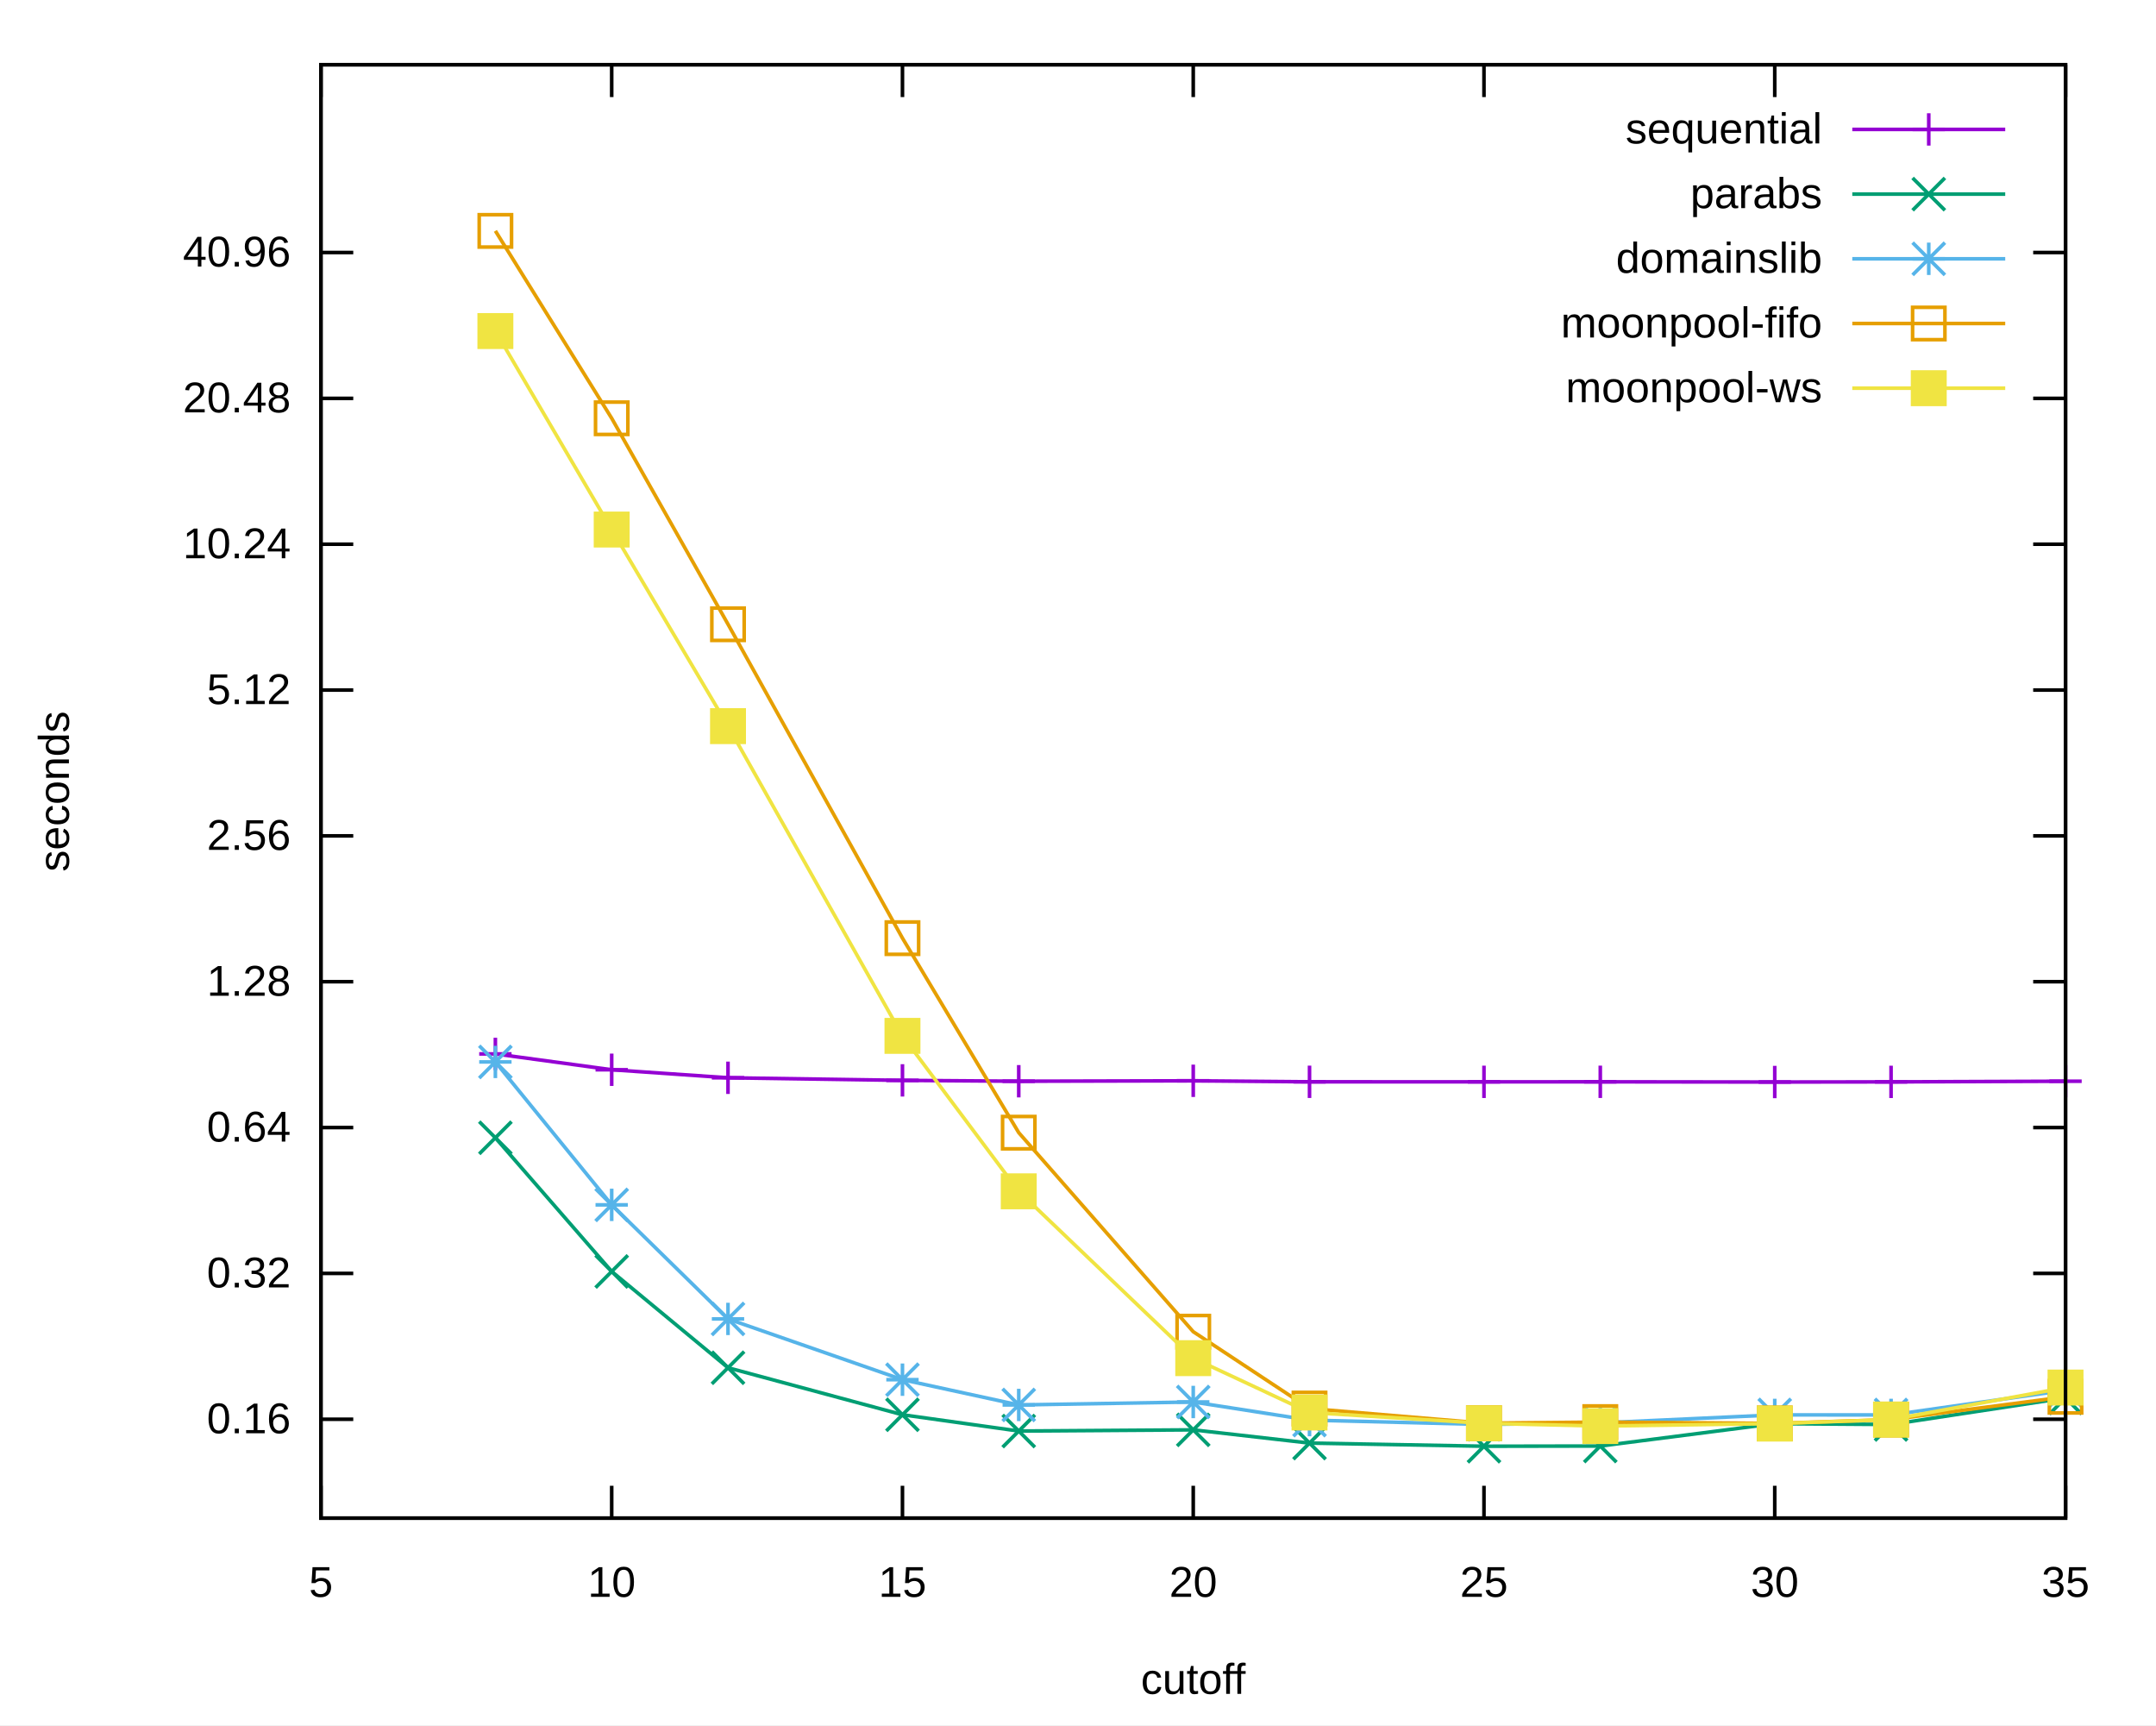
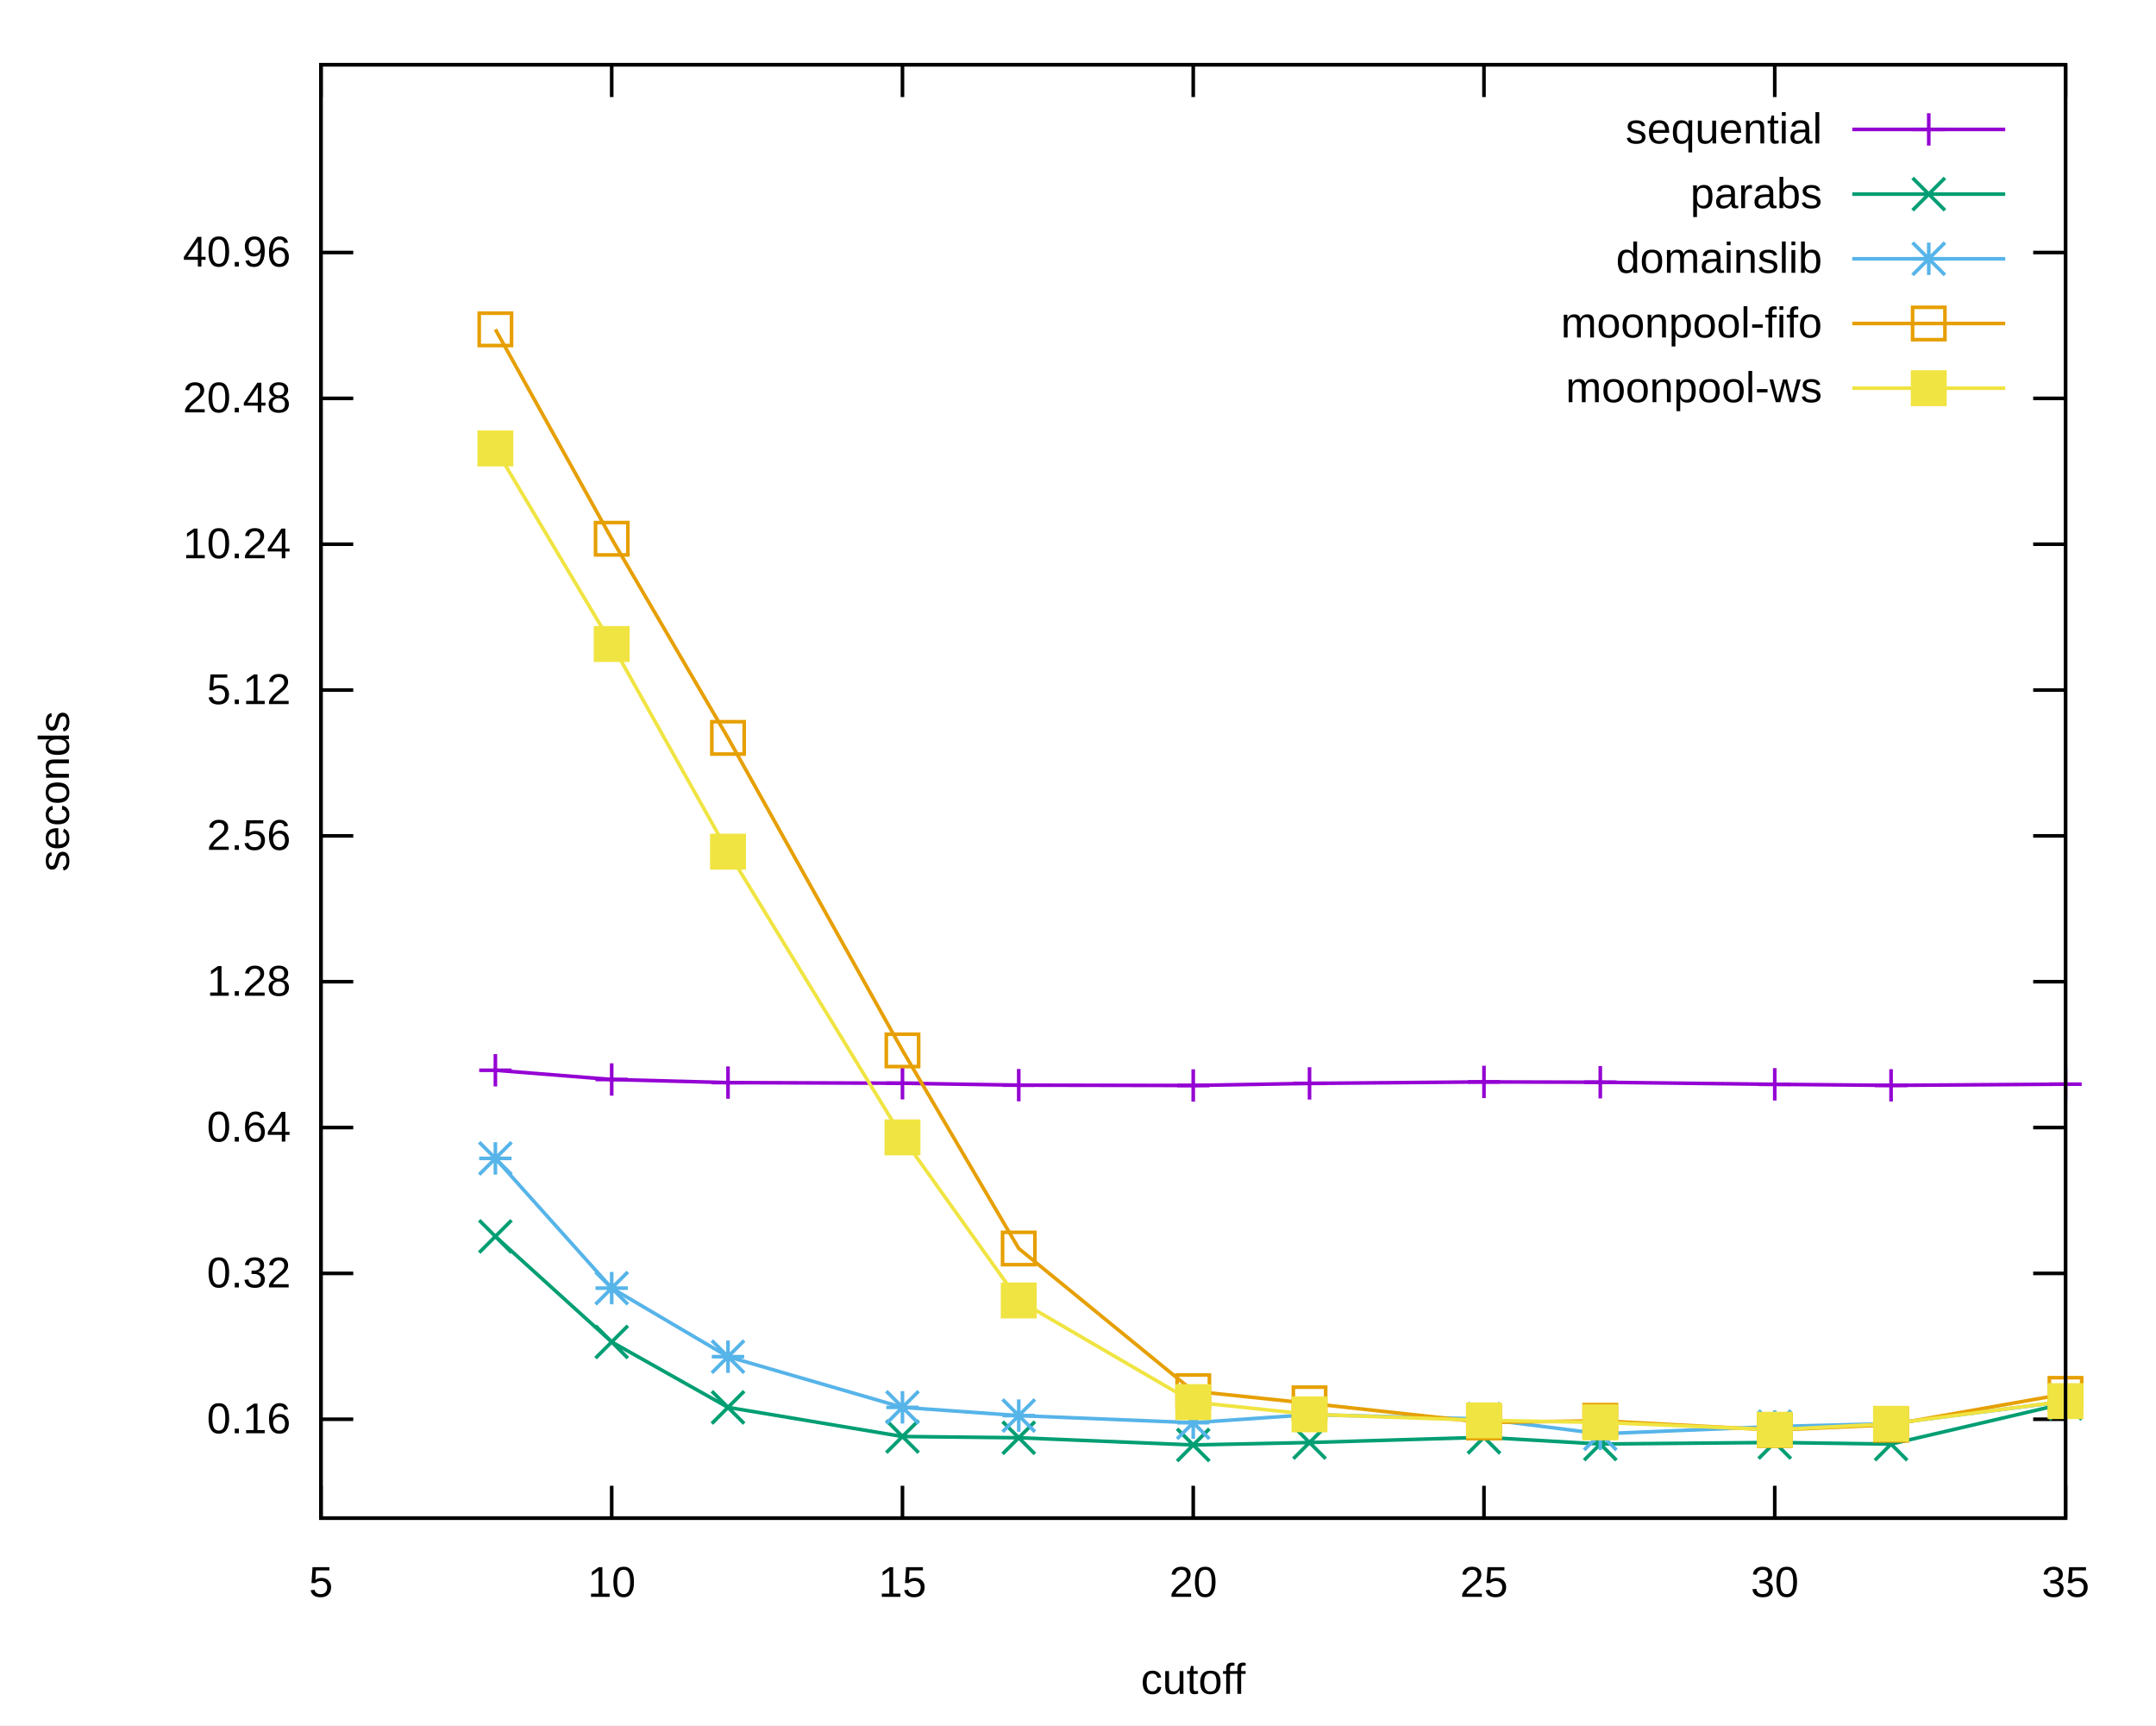
<svg xmlns="http://www.w3.org/2000/svg" xmlns:xlink="http://www.w3.org/1999/xlink" viewBox="0 0 600 480">
  <g id="gnuplot_canvas">
    <rect x="0" y="0" width="600" height="480" fill="#ffffff" />
    <defs>
      <circle id="gpDot" r="0.5" stroke-width="0.5" stroke="currentColor" />
      <path id="gpPt0" stroke-width="0.222" stroke="currentColor" d="M-1,0 h2 M0,-1 v2" />
      <path id="gpPt1" stroke-width="0.222" stroke="currentColor" d="M-1,-1 L1,1 M1,-1 L-1,1" />
      <path id="gpPt2" stroke-width="0.222" stroke="currentColor" d="M-1,0 L1,0 M0,-1 L0,1 M-1,-1 L1,1 M-1,1 L1,-1" />
      <rect id="gpPt3" stroke-width="0.222" stroke="currentColor" x="-1" y="-1" width="2" height="2" />
      <rect id="gpPt4" stroke-width="0.222" stroke="currentColor" fill="currentColor" x="-1" y="-1" width="2" height="2" />
      <circle id="gpPt5" stroke-width="0.222" stroke="currentColor" cx="0" cy="0" r="1" />
      <use xlink:href="#gpPt5" id="gpPt6" fill="currentColor" stroke="none" />
      <path id="gpPt7" stroke-width="0.222" stroke="currentColor" d="M0,-1.33 L-1.33,0.67 L1.33,0.67 z" />
      <use xlink:href="#gpPt7" id="gpPt8" fill="currentColor" stroke="none" />
      <use xlink:href="#gpPt7" id="gpPt9" stroke="currentColor" transform="rotate(180)" />
      <use xlink:href="#gpPt9" id="gpPt10" fill="currentColor" stroke="none" />
      <use xlink:href="#gpPt3" id="gpPt11" stroke="currentColor" transform="rotate(45)" />
      <use xlink:href="#gpPt11" id="gpPt12" fill="currentColor" stroke="none" />
      <path id="gpPt13" stroke-width="0.222" stroke="currentColor" d="M0,1.330 L1.265,0.411 L0.782,-1.067 L-0.782,-1.076 L-1.265,0.411 z" />
      <use xlink:href="#gpPt13" id="gpPt14" fill="currentColor" stroke="none" />
      <filter id="textbox" filterUnits="objectBoundingBox" x="0" y="0" height="1" width="1">
        <feFlood flood-color="#FFFFFF" flood-opacity="1" result="bgnd" />
        <feComposite in="SourceGraphic" in2="bgnd" operator="atop" />
      </filter>
      <filter id="greybox" filterUnits="objectBoundingBox" x="0" y="0" height="1" width="1">
        <feFlood flood-color="lightgrey" flood-opacity="1" result="grey" />
        <feComposite in="SourceGraphic" in2="grey" operator="atop" />
      </filter>
    </defs>
    <g fill="none" color="#FFFFFF" stroke="currentColor" stroke-width="1.00" stroke-linecap="butt" stroke-linejoin="miter">
</g>
    <g fill="none" color="black" stroke="currentColor" stroke-width="1.00" stroke-linecap="butt" stroke-linejoin="miter">
      <path stroke="black" d="M89.31,394.89 L98.31,394.89 M574.82,394.89 L565.82,394.89  " />
      <g transform="translate(80.92,398.79)" stroke="none" fill="black" font-family="Arial" font-size="12.00" text-anchor="end">
        <text>
          <tspan font-family="Arial"> 0.16</tspan>
        </text>
      </g>
    </g>
    <g fill="none" color="black" stroke="currentColor" stroke-width="1.00" stroke-linecap="butt" stroke-linejoin="miter">
      <path stroke="black" d="M89.31,354.31 L98.31,354.31 M574.82,354.31 L565.82,354.31  " />
      <g transform="translate(80.92,358.21)" stroke="none" fill="black" font-family="Arial" font-size="12.00" text-anchor="end">
        <text>
          <tspan font-family="Arial"> 0.32</tspan>
        </text>
      </g>
    </g>
    <g fill="none" color="black" stroke="currentColor" stroke-width="1.00" stroke-linecap="butt" stroke-linejoin="miter">
      <path stroke="black" d="M89.31,313.73 L98.31,313.73 M574.82,313.73 L565.82,313.73  " />
      <g transform="translate(80.92,317.63)" stroke="none" fill="black" font-family="Arial" font-size="12.00" text-anchor="end">
        <text>
          <tspan font-family="Arial"> 0.64</tspan>
        </text>
      </g>
    </g>
    <g fill="none" color="black" stroke="currentColor" stroke-width="1.00" stroke-linecap="butt" stroke-linejoin="miter">
      <path stroke="black" d="M89.31,273.15 L98.31,273.15 M574.82,273.15 L565.82,273.15  " />
      <g transform="translate(80.92,277.05)" stroke="none" fill="black" font-family="Arial" font-size="12.00" text-anchor="end">
        <text>
          <tspan font-family="Arial"> 1.28</tspan>
        </text>
      </g>
    </g>
    <g fill="none" color="black" stroke="currentColor" stroke-width="1.00" stroke-linecap="butt" stroke-linejoin="miter">
      <path stroke="black" d="M89.31,232.57 L98.31,232.57 M574.82,232.57 L565.82,232.57  " />
      <g transform="translate(80.92,236.47)" stroke="none" fill="black" font-family="Arial" font-size="12.00" text-anchor="end">
        <text>
          <tspan font-family="Arial"> 2.56</tspan>
        </text>
      </g>
    </g>
    <g fill="none" color="black" stroke="currentColor" stroke-width="1.00" stroke-linecap="butt" stroke-linejoin="miter">
      <path stroke="black" d="M89.31,192.00 L98.31,192.00 M574.82,192.00 L565.82,192.00  " />
      <g transform="translate(80.92,195.90)" stroke="none" fill="black" font-family="Arial" font-size="12.00" text-anchor="end">
        <text>
          <tspan font-family="Arial"> 5.12</tspan>
        </text>
      </g>
    </g>
    <g fill="none" color="black" stroke="currentColor" stroke-width="1.00" stroke-linecap="butt" stroke-linejoin="miter">
      <path stroke="black" d="M89.31,151.42 L98.31,151.42 M574.82,151.42 L565.82,151.42  " />
      <g transform="translate(80.92,155.32)" stroke="none" fill="black" font-family="Arial" font-size="12.00" text-anchor="end">
        <text>
          <tspan font-family="Arial"> 10.24</tspan>
        </text>
      </g>
    </g>
    <g fill="none" color="black" stroke="currentColor" stroke-width="1.00" stroke-linecap="butt" stroke-linejoin="miter">
      <path stroke="black" d="M89.31,110.84 L98.31,110.84 M574.82,110.84 L565.82,110.84  " />
      <g transform="translate(80.92,114.74)" stroke="none" fill="black" font-family="Arial" font-size="12.00" text-anchor="end">
        <text>
          <tspan font-family="Arial"> 20.48</tspan>
        </text>
      </g>
    </g>
    <g fill="none" color="black" stroke="currentColor" stroke-width="1.00" stroke-linecap="butt" stroke-linejoin="miter">
      <path stroke="black" d="M89.31,70.26 L98.31,70.26 M574.82,70.26 L565.82,70.26  " />
      <g transform="translate(80.92,74.16)" stroke="none" fill="black" font-family="Arial" font-size="12.00" text-anchor="end">
        <text>
          <tspan font-family="Arial"> 40.96</tspan>
        </text>
      </g>
    </g>
    <g fill="none" color="black" stroke="currentColor" stroke-width="1.00" stroke-linecap="butt" stroke-linejoin="miter">
      <path stroke="black" d="M89.31,422.40 L89.31,413.40 M89.31,18.01 L89.31,27.01  " />
      <g transform="translate(89.31,444.30)" stroke="none" fill="black" font-family="Arial" font-size="12.00" text-anchor="middle">
        <text>
          <tspan font-family="Arial"> 5</tspan>
        </text>
      </g>
    </g>
    <g fill="none" color="black" stroke="currentColor" stroke-width="1.00" stroke-linecap="butt" stroke-linejoin="miter">
      <path stroke="black" d="M170.23,422.40 L170.23,413.40 M170.23,18.01 L170.23,27.01  " />
      <g transform="translate(170.23,444.30)" stroke="none" fill="black" font-family="Arial" font-size="12.00" text-anchor="middle">
        <text>
          <tspan font-family="Arial"> 10</tspan>
        </text>
      </g>
    </g>
    <g fill="none" color="black" stroke="currentColor" stroke-width="1.00" stroke-linecap="butt" stroke-linejoin="miter">
      <path stroke="black" d="M251.15,422.40 L251.15,413.40 M251.15,18.01 L251.15,27.01  " />
      <g transform="translate(251.15,444.30)" stroke="none" fill="black" font-family="Arial" font-size="12.00" text-anchor="middle">
        <text>
          <tspan font-family="Arial"> 15</tspan>
        </text>
      </g>
    </g>
    <g fill="none" color="black" stroke="currentColor" stroke-width="1.00" stroke-linecap="butt" stroke-linejoin="miter">
      <path stroke="black" d="M332.07,422.40 L332.07,413.40 M332.07,18.01 L332.07,27.01  " />
      <g transform="translate(332.07,444.30)" stroke="none" fill="black" font-family="Arial" font-size="12.00" text-anchor="middle">
        <text>
          <tspan font-family="Arial"> 20</tspan>
        </text>
      </g>
    </g>
    <g fill="none" color="black" stroke="currentColor" stroke-width="1.00" stroke-linecap="butt" stroke-linejoin="miter">
      <path stroke="black" d="M412.98,422.40 L412.98,413.40 M412.98,18.01 L412.98,27.01  " />
      <g transform="translate(412.98,444.30)" stroke="none" fill="black" font-family="Arial" font-size="12.00" text-anchor="middle">
        <text>
          <tspan font-family="Arial"> 25</tspan>
        </text>
      </g>
    </g>
    <g fill="none" color="black" stroke="currentColor" stroke-width="1.00" stroke-linecap="butt" stroke-linejoin="miter">
      <path stroke="black" d="M493.90,422.40 L493.90,413.40 M493.90,18.01 L493.90,27.01  " />
      <g transform="translate(493.90,444.30)" stroke="none" fill="black" font-family="Arial" font-size="12.00" text-anchor="middle">
        <text>
          <tspan font-family="Arial"> 30</tspan>
        </text>
      </g>
    </g>
    <g fill="none" color="black" stroke="currentColor" stroke-width="1.00" stroke-linecap="butt" stroke-linejoin="miter">
      <path stroke="black" d="M574.82,422.40 L574.82,413.40 M574.82,18.01 L574.82,27.01  " />
      <g transform="translate(574.82,444.30)" stroke="none" fill="black" font-family="Arial" font-size="12.00" text-anchor="middle">
        <text>
          <tspan font-family="Arial"> 35</tspan>
        </text>
      </g>
    </g>
    <g fill="none" color="black" stroke="currentColor" stroke-width="1.00" stroke-linecap="butt" stroke-linejoin="miter">
</g>
    <g fill="none" color="black" stroke="currentColor" stroke-width="1.00" stroke-linecap="butt" stroke-linejoin="miter">
      <path stroke="black" d="M89.31,18.01 L89.31,422.40 L574.82,422.40 L574.82,18.01 L89.31,18.01 Z  " />
    </g>
    <g fill="none" color="black" stroke="currentColor" stroke-width="1.00" stroke-linecap="butt" stroke-linejoin="miter">
</g>
    <g id="gnuplot_plot_1">
      <g fill="none" color="black" stroke="currentColor" stroke-width="1.00" stroke-linecap="butt" stroke-linejoin="miter">
        <g transform="translate(507.09,39.91)" stroke="none" fill="black" font-family="Arial" font-size="12.00" text-anchor="end">
          <text>
            <tspan font-family="Arial">sequential</tspan>
          </text>
        </g>
      </g>
      <g fill="none" color="black" stroke="currentColor" stroke-width="1.00" stroke-linecap="butt" stroke-linejoin="miter">
-         <path stroke="rgb(148,   0, 211)" d="M515.48,36.01 L558.04,36.01 M137.86,293.24 L170.23,297.65 L202.60,299.88 L251.15,300.60 L283.51,300.84 L332.07,300.72   L364.43,301.00 L412.98,301.01 L445.35,301.00 L493.90,301.06 L526.27,301.02 L574.82,300.84  " />
-         <use xlink:href="#gpPt0" transform="translate(137.86,293.24) scale(4.50)" color="rgb(148,   0, 211)" />
-         <use xlink:href="#gpPt0" transform="translate(170.23,297.65) scale(4.50)" color="rgb(148,   0, 211)" />
-         <use xlink:href="#gpPt0" transform="translate(202.60,299.88) scale(4.50)" color="rgb(148,   0, 211)" />
-         <use xlink:href="#gpPt0" transform="translate(251.15,300.60) scale(4.50)" color="rgb(148,   0, 211)" />
-         <use xlink:href="#gpPt0" transform="translate(283.51,300.84) scale(4.50)" color="rgb(148,   0, 211)" />
-         <use xlink:href="#gpPt0" transform="translate(332.07,300.72) scale(4.50)" color="rgb(148,   0, 211)" />
-         <use xlink:href="#gpPt0" transform="translate(364.43,301.00) scale(4.50)" color="rgb(148,   0, 211)" />
-         <use xlink:href="#gpPt0" transform="translate(412.98,301.01) scale(4.50)" color="rgb(148,   0, 211)" />
-         <use xlink:href="#gpPt0" transform="translate(445.35,301.00) scale(4.50)" color="rgb(148,   0, 211)" />
-         <use xlink:href="#gpPt0" transform="translate(493.90,301.06) scale(4.50)" color="rgb(148,   0, 211)" />
-         <use xlink:href="#gpPt0" transform="translate(526.27,301.02) scale(4.50)" color="rgb(148,   0, 211)" />
-         <use xlink:href="#gpPt0" transform="translate(574.82,300.84) scale(4.50)" color="rgb(148,   0, 211)" />
+         <path stroke="rgb(148,   0, 211)" d="M515.48,36.01 L558.04,36.01 M137.86,297.79 L170.23,300.36 L202.60,301.22 L251.15,301.40 L283.51,301.93 L332.07,302.02   L364.43,301.44 L412.98,301.03 L445.35,301.12 L493.90,301.70 L526.27,301.99 L574.82,301.66  " />
+         <use xlink:href="#gpPt0" transform="translate(137.86,297.79) scale(4.50)" color="rgb(148,   0, 211)" />
+         <use xlink:href="#gpPt0" transform="translate(170.23,300.36) scale(4.50)" color="rgb(148,   0, 211)" />
+         <use xlink:href="#gpPt0" transform="translate(202.60,301.22) scale(4.50)" color="rgb(148,   0, 211)" />
+         <use xlink:href="#gpPt0" transform="translate(251.15,301.40) scale(4.50)" color="rgb(148,   0, 211)" />
+         <use xlink:href="#gpPt0" transform="translate(283.51,301.93) scale(4.50)" color="rgb(148,   0, 211)" />
+         <use xlink:href="#gpPt0" transform="translate(332.07,302.02) scale(4.50)" color="rgb(148,   0, 211)" />
+         <use xlink:href="#gpPt0" transform="translate(364.43,301.44) scale(4.50)" color="rgb(148,   0, 211)" />
+         <use xlink:href="#gpPt0" transform="translate(412.98,301.03) scale(4.50)" color="rgb(148,   0, 211)" />
+         <use xlink:href="#gpPt0" transform="translate(445.35,301.12) scale(4.50)" color="rgb(148,   0, 211)" />
+         <use xlink:href="#gpPt0" transform="translate(493.90,301.70) scale(4.50)" color="rgb(148,   0, 211)" />
+         <use xlink:href="#gpPt0" transform="translate(526.27,301.99) scale(4.50)" color="rgb(148,   0, 211)" />
+         <use xlink:href="#gpPt0" transform="translate(574.82,301.66) scale(4.50)" color="rgb(148,   0, 211)" />
        <use xlink:href="#gpPt0" transform="translate(536.76,36.01) scale(4.50)" color="rgb(148,   0, 211)" />
      </g>
    </g>
    <g id="gnuplot_plot_2">
      <g fill="none" color="black" stroke="currentColor" stroke-width="1.00" stroke-linecap="butt" stroke-linejoin="miter">
        <g transform="translate(507.09,57.91)" stroke="none" fill="black" font-family="Arial" font-size="12.00" text-anchor="end">
          <text>
            <tspan font-family="Arial">parabs</tspan>
          </text>
        </g>
      </g>
      <g fill="none" color="black" stroke="currentColor" stroke-width="1.00" stroke-linecap="butt" stroke-linejoin="miter">
-         <path stroke="rgb(  0, 158, 115)" d="M515.48,54.01 L558.04,54.01 M137.86,316.57 L170.23,353.77 L202.60,380.56 L251.15,393.64 L283.51,398.17 L332.07,397.84   L364.43,401.52 L412.98,402.40 L445.35,402.34 L493.90,396.12 L526.27,396.35 L574.82,388.97  " />
-         <use xlink:href="#gpPt1" transform="translate(137.86,316.57) scale(4.50)" color="rgb(  0, 158, 115)" />
-         <use xlink:href="#gpPt1" transform="translate(170.23,353.77) scale(4.50)" color="rgb(  0, 158, 115)" />
-         <use xlink:href="#gpPt1" transform="translate(202.60,380.56) scale(4.50)" color="rgb(  0, 158, 115)" />
-         <use xlink:href="#gpPt1" transform="translate(251.15,393.64) scale(4.50)" color="rgb(  0, 158, 115)" />
-         <use xlink:href="#gpPt1" transform="translate(283.51,398.17) scale(4.50)" color="rgb(  0, 158, 115)" />
-         <use xlink:href="#gpPt1" transform="translate(332.07,397.84) scale(4.50)" color="rgb(  0, 158, 115)" />
-         <use xlink:href="#gpPt1" transform="translate(364.43,401.52) scale(4.50)" color="rgb(  0, 158, 115)" />
-         <use xlink:href="#gpPt1" transform="translate(412.98,402.40) scale(4.50)" color="rgb(  0, 158, 115)" />
-         <use xlink:href="#gpPt1" transform="translate(445.35,402.34) scale(4.50)" color="rgb(  0, 158, 115)" />
-         <use xlink:href="#gpPt1" transform="translate(493.90,396.12) scale(4.50)" color="rgb(  0, 158, 115)" />
-         <use xlink:href="#gpPt1" transform="translate(526.27,396.35) scale(4.50)" color="rgb(  0, 158, 115)" />
-         <use xlink:href="#gpPt1" transform="translate(574.82,388.97) scale(4.50)" color="rgb(  0, 158, 115)" />
+         <path stroke="rgb(  0, 158, 115)" d="M515.48,54.01 L558.04,54.01 M137.86,344.02 L170.23,373.38 L202.60,391.59 L251.15,399.69 L283.51,400.04 L332.07,402.04   L364.43,401.37 L412.98,399.91 L445.35,401.78 L493.90,401.35 L526.27,401.80 L574.82,390.47  " />
+         <use xlink:href="#gpPt1" transform="translate(137.86,344.02) scale(4.50)" color="rgb(  0, 158, 115)" />
+         <use xlink:href="#gpPt1" transform="translate(170.23,373.38) scale(4.50)" color="rgb(  0, 158, 115)" />
+         <use xlink:href="#gpPt1" transform="translate(202.60,391.59) scale(4.50)" color="rgb(  0, 158, 115)" />
+         <use xlink:href="#gpPt1" transform="translate(251.15,399.69) scale(4.50)" color="rgb(  0, 158, 115)" />
+         <use xlink:href="#gpPt1" transform="translate(283.51,400.04) scale(4.50)" color="rgb(  0, 158, 115)" />
+         <use xlink:href="#gpPt1" transform="translate(332.07,402.04) scale(4.50)" color="rgb(  0, 158, 115)" />
+         <use xlink:href="#gpPt1" transform="translate(364.43,401.37) scale(4.50)" color="rgb(  0, 158, 115)" />
+         <use xlink:href="#gpPt1" transform="translate(412.98,399.91) scale(4.50)" color="rgb(  0, 158, 115)" />
+         <use xlink:href="#gpPt1" transform="translate(445.35,401.78) scale(4.50)" color="rgb(  0, 158, 115)" />
+         <use xlink:href="#gpPt1" transform="translate(493.90,401.35) scale(4.50)" color="rgb(  0, 158, 115)" />
+         <use xlink:href="#gpPt1" transform="translate(526.27,401.80) scale(4.50)" color="rgb(  0, 158, 115)" />
+         <use xlink:href="#gpPt1" transform="translate(574.82,390.47) scale(4.50)" color="rgb(  0, 158, 115)" />
        <use xlink:href="#gpPt1" transform="translate(536.76,54.01) scale(4.50)" color="rgb(  0, 158, 115)" />
      </g>
    </g>
    <g id="gnuplot_plot_3">
      <g fill="none" color="black" stroke="currentColor" stroke-width="1.00" stroke-linecap="butt" stroke-linejoin="miter">
        <g transform="translate(507.09,75.91)" stroke="none" fill="black" font-family="Arial" font-size="12.00" text-anchor="end">
          <text>
            <tspan font-family="Arial">domainslib</tspan>
          </text>
        </g>
      </g>
      <g fill="none" color="black" stroke="currentColor" stroke-width="1.00" stroke-linecap="butt" stroke-linejoin="miter">
-         <path stroke="rgb( 86, 180, 233)" d="M515.48,72.01 L558.04,72.01 M137.86,295.47 L170.23,335.24 L202.60,366.98 L251.15,383.88 L283.51,390.91 L332.07,390.09   L364.43,395.13 L412.98,396.34 L445.35,395.91 L493.90,393.68 L526.27,393.69 L574.82,386.83  " />
-         <use xlink:href="#gpPt2" transform="translate(137.86,295.47) scale(4.50)" color="rgb( 86, 180, 233)" />
-         <use xlink:href="#gpPt2" transform="translate(170.23,335.24) scale(4.50)" color="rgb( 86, 180, 233)" />
-         <use xlink:href="#gpPt2" transform="translate(202.60,366.98) scale(4.50)" color="rgb( 86, 180, 233)" />
-         <use xlink:href="#gpPt2" transform="translate(251.15,383.88) scale(4.50)" color="rgb( 86, 180, 233)" />
-         <use xlink:href="#gpPt2" transform="translate(283.51,390.91) scale(4.50)" color="rgb( 86, 180, 233)" />
-         <use xlink:href="#gpPt2" transform="translate(332.07,390.09) scale(4.50)" color="rgb( 86, 180, 233)" />
-         <use xlink:href="#gpPt2" transform="translate(364.43,395.13) scale(4.50)" color="rgb( 86, 180, 233)" />
-         <use xlink:href="#gpPt2" transform="translate(412.98,396.34) scale(4.50)" color="rgb( 86, 180, 233)" />
-         <use xlink:href="#gpPt2" transform="translate(445.35,395.91) scale(4.50)" color="rgb( 86, 180, 233)" />
-         <use xlink:href="#gpPt2" transform="translate(493.90,393.68) scale(4.50)" color="rgb( 86, 180, 233)" />
-         <use xlink:href="#gpPt2" transform="translate(526.27,393.69) scale(4.50)" color="rgb( 86, 180, 233)" />
-         <use xlink:href="#gpPt2" transform="translate(574.82,386.83) scale(4.50)" color="rgb( 86, 180, 233)" />
+         <path stroke="rgb( 86, 180, 233)" d="M515.48,72.01 L558.04,72.01 M137.86,322.31 L170.23,358.41 L202.60,377.48 L251.15,391.58 L283.51,393.87 L332.07,395.85   L364.43,393.61 L412.98,394.82 L445.35,398.94 L493.90,396.92 L526.27,396.11 L574.82,389.91  " />
+         <use xlink:href="#gpPt2" transform="translate(137.86,322.31) scale(4.50)" color="rgb( 86, 180, 233)" />
+         <use xlink:href="#gpPt2" transform="translate(170.23,358.41) scale(4.50)" color="rgb( 86, 180, 233)" />
+         <use xlink:href="#gpPt2" transform="translate(202.60,377.48) scale(4.50)" color="rgb( 86, 180, 233)" />
+         <use xlink:href="#gpPt2" transform="translate(251.15,391.58) scale(4.50)" color="rgb( 86, 180, 233)" />
+         <use xlink:href="#gpPt2" transform="translate(283.51,393.87) scale(4.50)" color="rgb( 86, 180, 233)" />
+         <use xlink:href="#gpPt2" transform="translate(332.07,395.85) scale(4.50)" color="rgb( 86, 180, 233)" />
+         <use xlink:href="#gpPt2" transform="translate(364.43,393.61) scale(4.50)" color="rgb( 86, 180, 233)" />
+         <use xlink:href="#gpPt2" transform="translate(412.98,394.82) scale(4.50)" color="rgb( 86, 180, 233)" />
+         <use xlink:href="#gpPt2" transform="translate(445.35,398.94) scale(4.50)" color="rgb( 86, 180, 233)" />
+         <use xlink:href="#gpPt2" transform="translate(493.90,396.92) scale(4.50)" color="rgb( 86, 180, 233)" />
+         <use xlink:href="#gpPt2" transform="translate(526.27,396.11) scale(4.50)" color="rgb( 86, 180, 233)" />
+         <use xlink:href="#gpPt2" transform="translate(574.82,389.91) scale(4.50)" color="rgb( 86, 180, 233)" />
        <use xlink:href="#gpPt2" transform="translate(536.76,72.01) scale(4.50)" color="rgb( 86, 180, 233)" />
      </g>
    </g>
    <g id="gnuplot_plot_4">
      <g fill="none" color="black" stroke="currentColor" stroke-width="1.00" stroke-linecap="butt" stroke-linejoin="miter">
        <g transform="translate(507.09,93.91)" stroke="none" fill="black" font-family="Arial" font-size="12.00" text-anchor="end">
          <text>
            <tspan font-family="Arial">moonpool-fifo</tspan>
          </text>
        </g>
      </g>
      <g fill="none" color="black" stroke="currentColor" stroke-width="1.00" stroke-linecap="butt" stroke-linejoin="miter">
-         <path stroke="rgb(230, 159,   0)" d="M515.48,90.01 L558.04,90.01 M137.86,64.24 L170.23,116.38 L202.60,173.69 L251.15,261.03 L283.51,315.15 L332.07,370.53   L364.43,391.91 L412.98,395.98 L445.35,395.68 L493.90,396.04 L526.27,394.98 L574.82,388.64  " />
-         <use xlink:href="#gpPt3" transform="translate(137.86,64.24) scale(4.50)" color="rgb(230, 159,   0)" />
-         <use xlink:href="#gpPt3" transform="translate(170.23,116.38) scale(4.50)" color="rgb(230, 159,   0)" />
-         <use xlink:href="#gpPt3" transform="translate(202.60,173.69) scale(4.50)" color="rgb(230, 159,   0)" />
-         <use xlink:href="#gpPt3" transform="translate(251.15,261.03) scale(4.50)" color="rgb(230, 159,   0)" />
-         <use xlink:href="#gpPt3" transform="translate(283.51,315.15) scale(4.50)" color="rgb(230, 159,   0)" />
-         <use xlink:href="#gpPt3" transform="translate(332.07,370.53) scale(4.50)" color="rgb(230, 159,   0)" />
-         <use xlink:href="#gpPt3" transform="translate(364.43,391.91) scale(4.50)" color="rgb(230, 159,   0)" />
-         <use xlink:href="#gpPt3" transform="translate(412.98,395.98) scale(4.50)" color="rgb(230, 159,   0)" />
-         <use xlink:href="#gpPt3" transform="translate(445.35,395.68) scale(4.50)" color="rgb(230, 159,   0)" />
-         <use xlink:href="#gpPt3" transform="translate(493.90,396.04) scale(4.50)" color="rgb(230, 159,   0)" />
-         <use xlink:href="#gpPt3" transform="translate(526.27,394.98) scale(4.50)" color="rgb(230, 159,   0)" />
-         <use xlink:href="#gpPt3" transform="translate(574.82,388.64) scale(4.50)" color="rgb(230, 159,   0)" />
+         <path stroke="rgb(230, 159,   0)" d="M515.48,90.01 L558.04,90.01 M137.86,91.64 L170.23,149.90 L202.60,205.31 L251.15,292.26 L283.51,347.38 L332.07,387.08   L364.43,390.46 L412.98,395.78 L445.35,395.31 L493.90,397.90 L526.27,396.42 L574.82,387.83  " />
+         <use xlink:href="#gpPt3" transform="translate(137.86,91.64) scale(4.50)" color="rgb(230, 159,   0)" />
+         <use xlink:href="#gpPt3" transform="translate(170.23,149.90) scale(4.50)" color="rgb(230, 159,   0)" />
+         <use xlink:href="#gpPt3" transform="translate(202.60,205.31) scale(4.50)" color="rgb(230, 159,   0)" />
+         <use xlink:href="#gpPt3" transform="translate(251.15,292.26) scale(4.50)" color="rgb(230, 159,   0)" />
+         <use xlink:href="#gpPt3" transform="translate(283.51,347.38) scale(4.50)" color="rgb(230, 159,   0)" />
+         <use xlink:href="#gpPt3" transform="translate(332.07,387.08) scale(4.50)" color="rgb(230, 159,   0)" />
+         <use xlink:href="#gpPt3" transform="translate(364.43,390.46) scale(4.50)" color="rgb(230, 159,   0)" />
+         <use xlink:href="#gpPt3" transform="translate(412.98,395.78) scale(4.50)" color="rgb(230, 159,   0)" />
+         <use xlink:href="#gpPt3" transform="translate(445.35,395.31) scale(4.50)" color="rgb(230, 159,   0)" />
+         <use xlink:href="#gpPt3" transform="translate(493.90,397.90) scale(4.50)" color="rgb(230, 159,   0)" />
+         <use xlink:href="#gpPt3" transform="translate(526.27,396.42) scale(4.50)" color="rgb(230, 159,   0)" />
+         <use xlink:href="#gpPt3" transform="translate(574.82,387.83) scale(4.50)" color="rgb(230, 159,   0)" />
        <use xlink:href="#gpPt3" transform="translate(536.76,90.01) scale(4.50)" color="rgb(230, 159,   0)" />
      </g>
    </g>
    <g id="gnuplot_plot_5">
      <g fill="none" color="black" stroke="currentColor" stroke-width="1.00" stroke-linecap="butt" stroke-linejoin="miter">
        <g transform="translate(507.09,111.91)" stroke="none" fill="black" font-family="Arial" font-size="12.00" text-anchor="end">
          <text>
            <tspan font-family="Arial">moonpool-ws</tspan>
          </text>
        </g>
      </g>
      <g fill="none" color="black" stroke="currentColor" stroke-width="1.00" stroke-linecap="butt" stroke-linejoin="miter">
-         <path stroke="rgb(240, 228,  66)" d="M515.48,108.01 L558.04,108.01 M137.86,92.11 L170.23,147.34 L202.60,202.04 L251.15,288.22 L283.51,331.47 L332.07,377.89   L364.43,393.01 L412.98,396.02 L445.35,396.79 L493.90,396.10 L526.27,394.98 L574.82,386.07  " />
-         <use xlink:href="#gpPt4" transform="translate(137.86,92.11) scale(4.50)" color="rgb(240, 228,  66)" />
-         <use xlink:href="#gpPt4" transform="translate(170.23,147.34) scale(4.50)" color="rgb(240, 228,  66)" />
-         <use xlink:href="#gpPt4" transform="translate(202.60,202.04) scale(4.50)" color="rgb(240, 228,  66)" />
-         <use xlink:href="#gpPt4" transform="translate(251.15,288.22) scale(4.50)" color="rgb(240, 228,  66)" />
-         <use xlink:href="#gpPt4" transform="translate(283.51,331.47) scale(4.50)" color="rgb(240, 228,  66)" />
-         <use xlink:href="#gpPt4" transform="translate(332.07,377.89) scale(4.50)" color="rgb(240, 228,  66)" />
-         <use xlink:href="#gpPt4" transform="translate(364.43,393.01) scale(4.50)" color="rgb(240, 228,  66)" />
-         <use xlink:href="#gpPt4" transform="translate(412.98,396.02) scale(4.50)" color="rgb(240, 228,  66)" />
-         <use xlink:href="#gpPt4" transform="translate(445.35,396.79) scale(4.50)" color="rgb(240, 228,  66)" />
-         <use xlink:href="#gpPt4" transform="translate(493.90,396.10) scale(4.50)" color="rgb(240, 228,  66)" />
-         <use xlink:href="#gpPt4" transform="translate(526.27,394.98) scale(4.50)" color="rgb(240, 228,  66)" />
-         <use xlink:href="#gpPt4" transform="translate(574.82,386.07) scale(4.50)" color="rgb(240, 228,  66)" />
+         <path stroke="rgb(240, 228,  66)" d="M515.48,108.01 L558.04,108.01 M137.86,124.77 L170.23,179.19 L202.60,236.97 L251.15,316.46 L283.51,361.83 L332.07,390.12   L364.43,393.52 L412.98,395.21 L445.35,395.76 L493.90,397.80 L526.27,396.15 L574.82,389.84  " />
+         <use xlink:href="#gpPt4" transform="translate(137.86,124.77) scale(4.50)" color="rgb(240, 228,  66)" />
+         <use xlink:href="#gpPt4" transform="translate(170.23,179.19) scale(4.50)" color="rgb(240, 228,  66)" />
+         <use xlink:href="#gpPt4" transform="translate(202.60,236.97) scale(4.50)" color="rgb(240, 228,  66)" />
+         <use xlink:href="#gpPt4" transform="translate(251.15,316.46) scale(4.50)" color="rgb(240, 228,  66)" />
+         <use xlink:href="#gpPt4" transform="translate(283.51,361.83) scale(4.50)" color="rgb(240, 228,  66)" />
+         <use xlink:href="#gpPt4" transform="translate(332.07,390.12) scale(4.50)" color="rgb(240, 228,  66)" />
+         <use xlink:href="#gpPt4" transform="translate(364.43,393.52) scale(4.50)" color="rgb(240, 228,  66)" />
+         <use xlink:href="#gpPt4" transform="translate(412.98,395.21) scale(4.50)" color="rgb(240, 228,  66)" />
+         <use xlink:href="#gpPt4" transform="translate(445.35,395.76) scale(4.50)" color="rgb(240, 228,  66)" />
+         <use xlink:href="#gpPt4" transform="translate(493.90,397.80) scale(4.50)" color="rgb(240, 228,  66)" />
+         <use xlink:href="#gpPt4" transform="translate(526.27,396.15) scale(4.50)" color="rgb(240, 228,  66)" />
+         <use xlink:href="#gpPt4" transform="translate(574.82,389.84) scale(4.50)" color="rgb(240, 228,  66)" />
        <use xlink:href="#gpPt4" transform="translate(536.76,108.01) scale(4.50)" color="rgb(240, 228,  66)" />
      </g>
    </g>
    <g fill="none" color="#FFFFFF" stroke="rgb(240, 228,  66)" stroke-width="2.00" stroke-linecap="butt" stroke-linejoin="miter">
</g>
    <g fill="none" color="black" stroke="currentColor" stroke-width="2.00" stroke-linecap="butt" stroke-linejoin="miter">
</g>
    <g fill="none" color="black" stroke="black" stroke-width="1.00" stroke-linecap="butt" stroke-linejoin="miter">
</g>
    <g fill="none" color="black" stroke="currentColor" stroke-width="1.00" stroke-linecap="butt" stroke-linejoin="miter">
      <path stroke="black" d="M89.31,18.01 L89.31,422.40 L574.82,422.40 L574.82,18.01 L89.31,18.01 Z  " />
      <g transform="translate(19.18,220.21) rotate(270.00)" stroke="none" fill="black" font-family="Arial" font-size="12.00" text-anchor="middle">
        <text>
          <tspan font-family="Arial">seconds</tspan>
        </text>
      </g>
    </g>
    <g fill="none" color="black" stroke="currentColor" stroke-width="1.00" stroke-linecap="butt" stroke-linejoin="miter">
      <g transform="translate(332.06,471.30)" stroke="none" fill="black" font-family="Arial" font-size="12.00" text-anchor="middle">
        <text>
          <tspan font-family="Arial">cutoff</tspan>
        </text>
      </g>
    </g>
    <g fill="none" color="black" stroke="currentColor" stroke-width="1.00" stroke-linecap="butt" stroke-linejoin="miter">
</g>
    <g fill="none" color="black" stroke="currentColor" stroke-width="1.00" stroke-linecap="butt" stroke-linejoin="miter">
</g>
  </g>
</svg>
